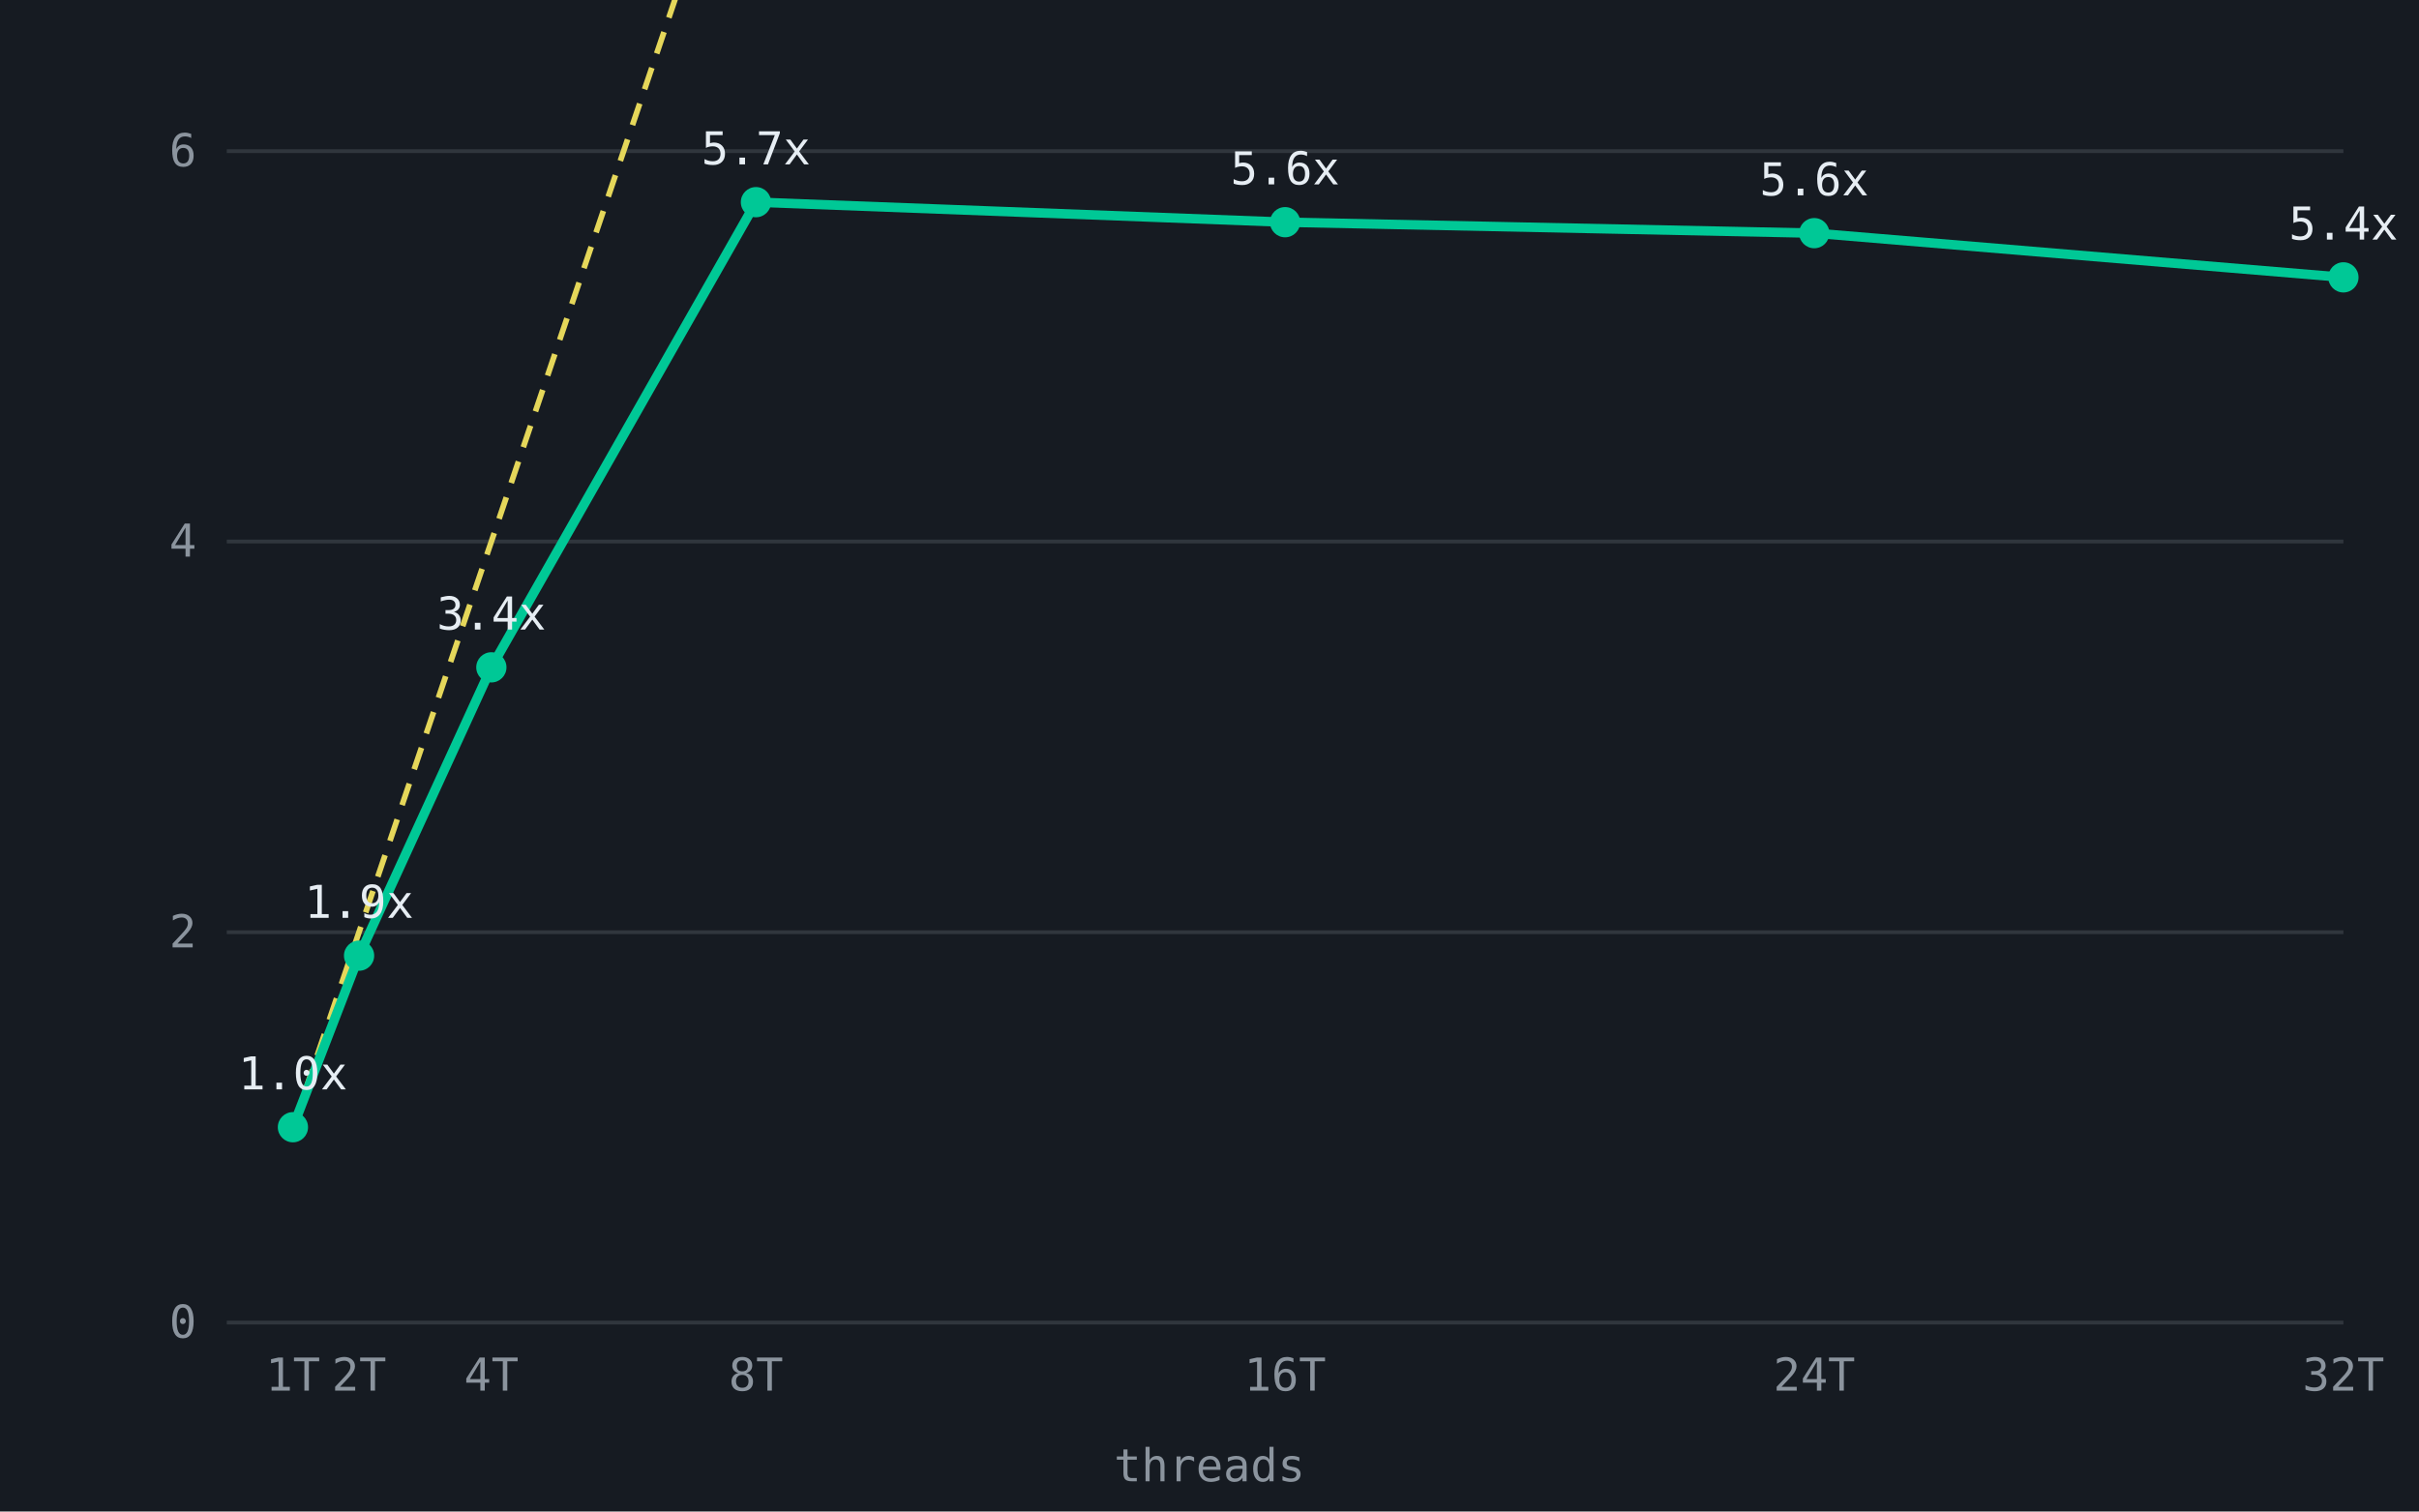
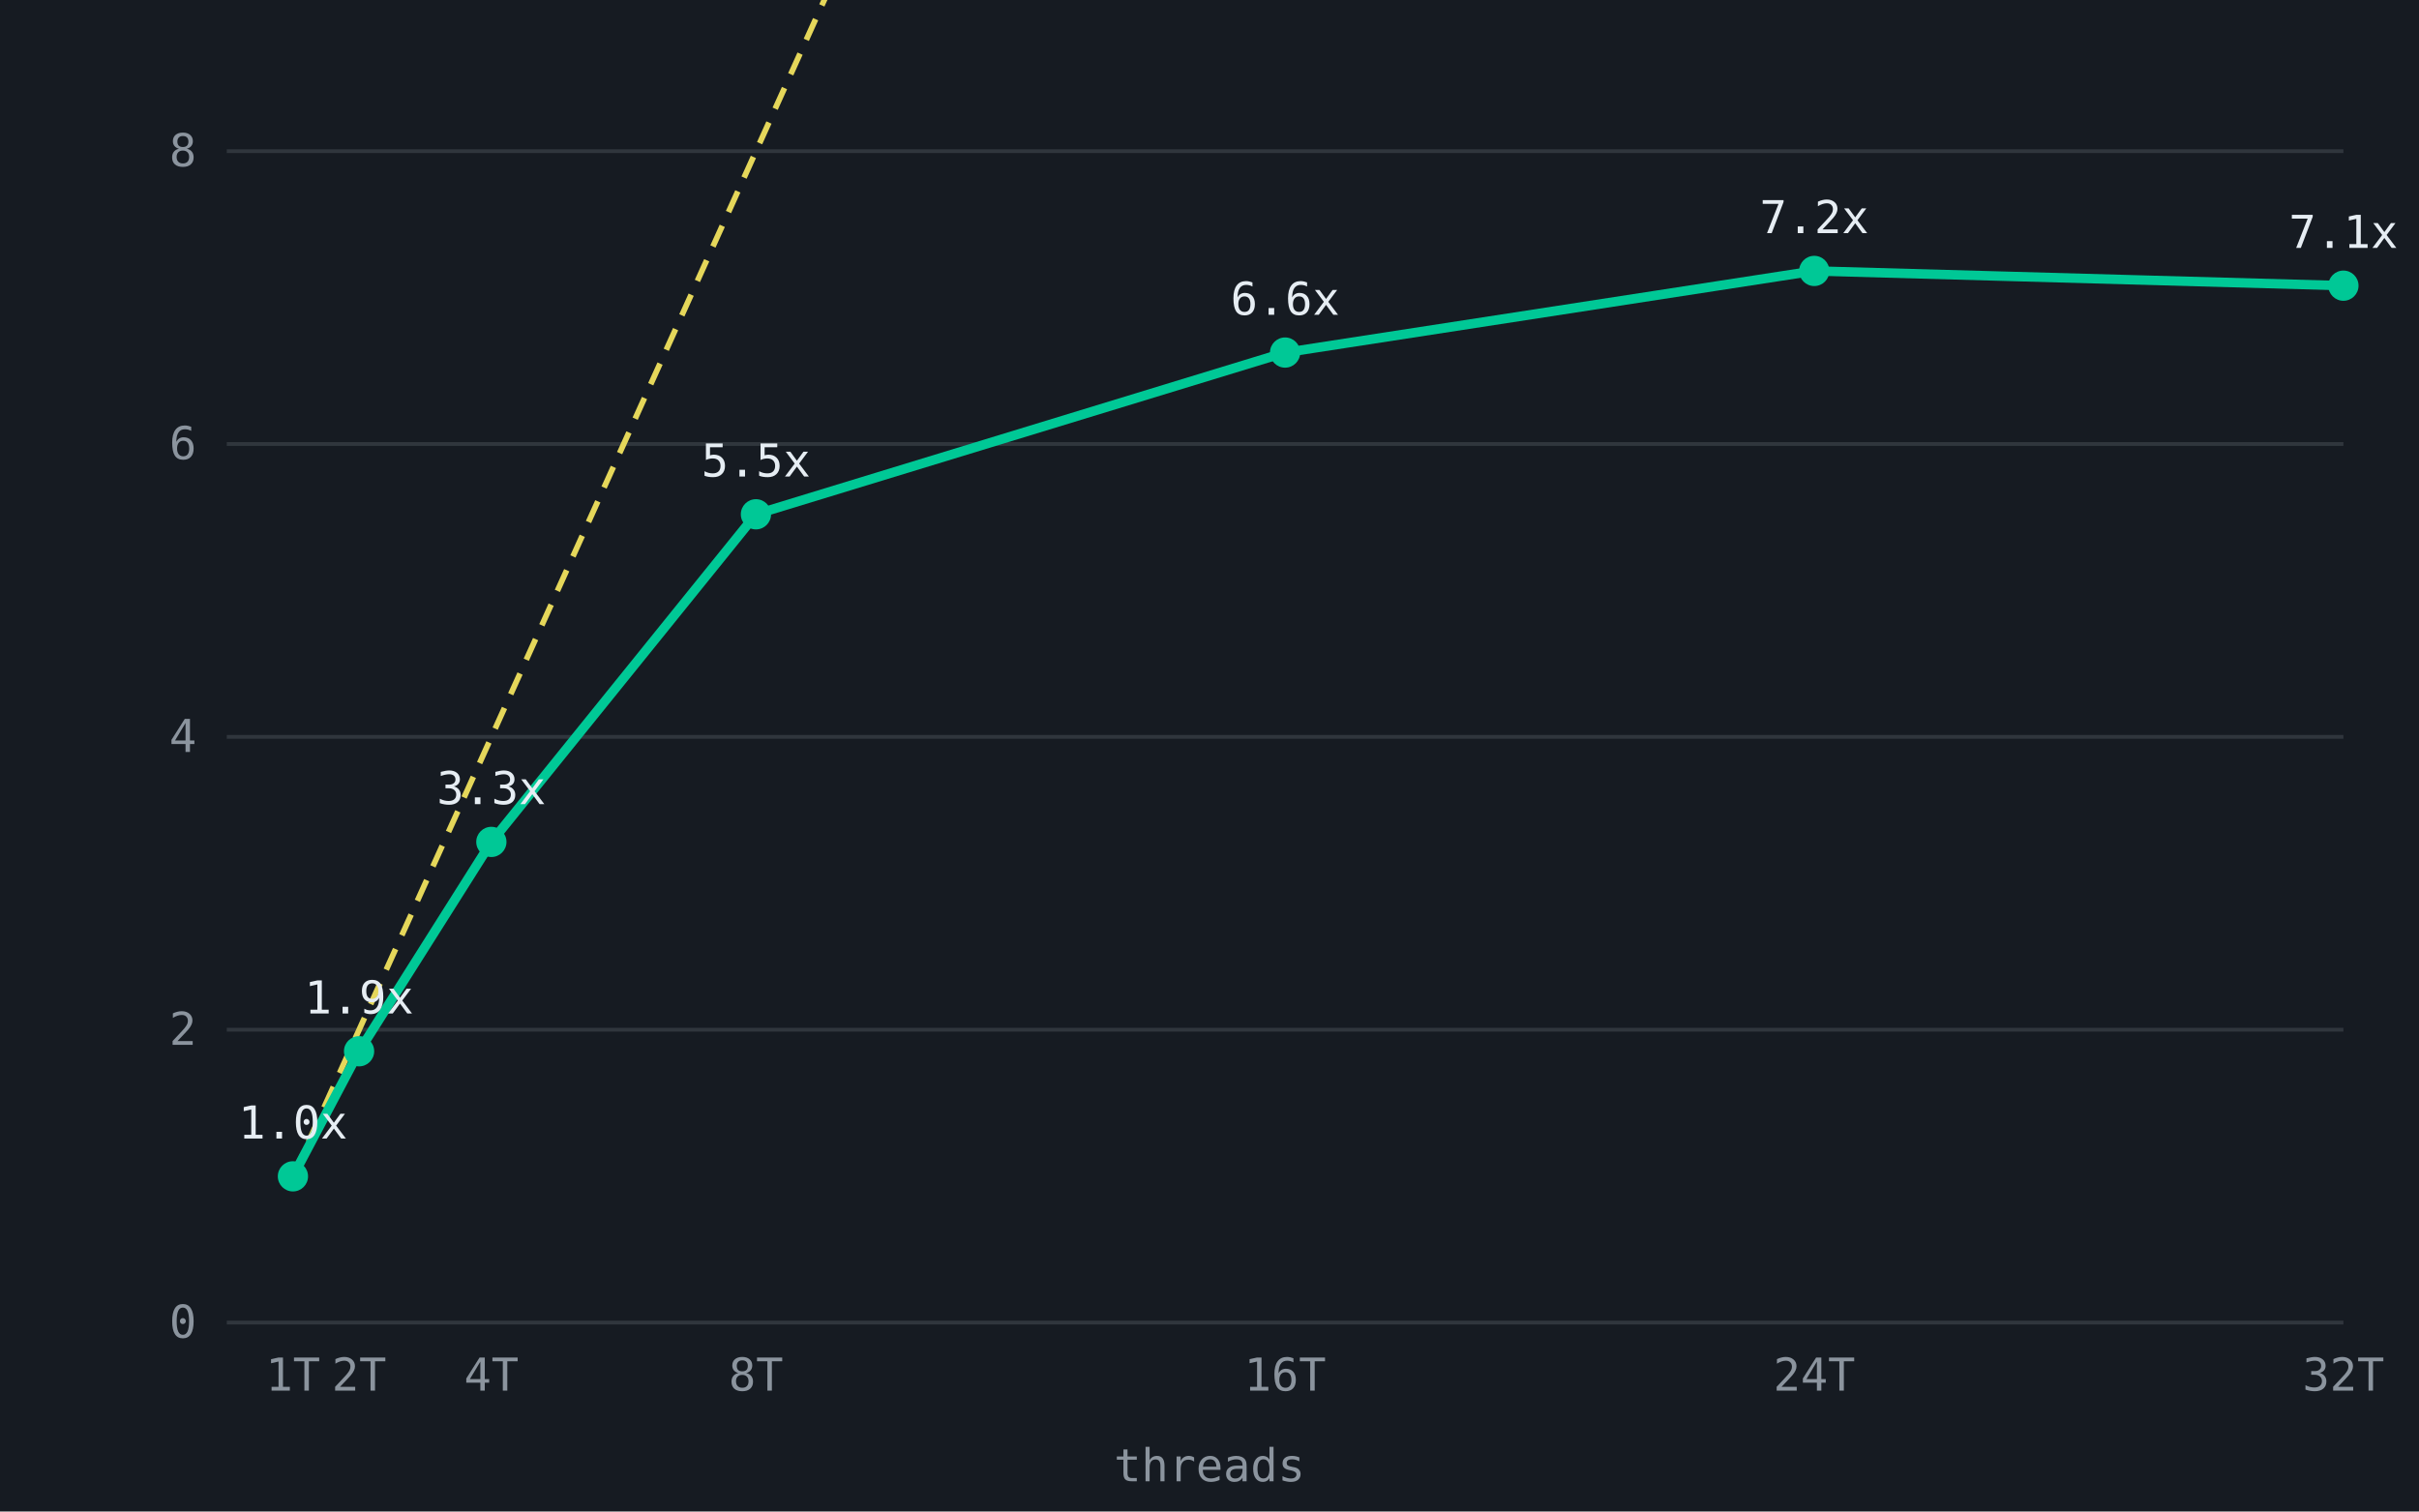
<svg xmlns="http://www.w3.org/2000/svg" width="640" height="400" font-family="ui-monospace,Consolas" font-size="12">
-   <text x="320.0" y="20" text-anchor="middle" fill="#e6edf3">scale: speedup vs threads</text>
+   <text x="320" y="20" text-anchor="middle" fill="#e6edf3">scale: speedup vs threads</text>
  <rect width="640" height="400" fill="#161b22" />
  <line x1="60" y1="350.0" x2="620" y2="350.0" stroke="#30363d" />
  <text x="52" y="354.0" text-anchor="end" fill="#8b949e">0</text>
-   <line x1="60" y1="246.7" x2="620" y2="246.7" stroke="#30363d" />
-   <text x="52" y="250.7" text-anchor="end" fill="#8b949e">2</text>
-   <line x1="60" y1="143.3" x2="620" y2="143.3" stroke="#30363d" />
-   <text x="52" y="147.3" text-anchor="end" fill="#8b949e">4</text>
+   <line x1="60" y1="272.5" x2="620" y2="272.5" stroke="#30363d" />
+   <text x="52" y="276.5" text-anchor="end" fill="#8b949e">2</text>
+   <line x1="60" y1="195.0" x2="620" y2="195.0" stroke="#30363d" />
+   <text x="52" y="199.0" text-anchor="end" fill="#8b949e">4</text>
+   <line x1="60" y1="117.5" x2="620" y2="117.5" stroke="#30363d" />
+   <text x="52" y="121.5" text-anchor="end" fill="#8b949e">6</text>
  <line x1="60" y1="40.0" x2="620" y2="40.0" stroke="#30363d" />
-   <text x="52" y="44.0" text-anchor="end" fill="#8b949e">6</text>
-   <line x1="77.5" y1="298.3" x2="620.0" y2="-1303.3" stroke="#E5D75A" stroke-dasharray="6 4" stroke-width="1.5" />
-   <polyline points="77.5,298.3 95.0,252.9 130.0,176.6 200.0,53.5 340.0,58.8 480.0,61.7 620.0,73.4" fill="none" stroke="#00C896" stroke-width="2.5" />
-   <circle cx="77.5" cy="298.3" r="4" fill="#00C896" />
-   <text x="77.5" y="288.3" text-anchor="middle" fill="#e6edf3">1.0x</text>
-   <circle cx="95.0" cy="252.9" r="4" fill="#00C896" />
-   <text x="95.0" y="242.9" text-anchor="middle" fill="#e6edf3">1.9x</text>
-   <circle cx="130.0" cy="176.6" r="4" fill="#00C896" />
-   <text x="130.0" y="166.6" text-anchor="middle" fill="#e6edf3">3.4x</text>
-   <circle cx="200.0" cy="53.5" r="4" fill="#00C896" />
-   <text x="200.0" y="43.5" text-anchor="middle" fill="#e6edf3">5.7x</text>
-   <circle cx="340.0" cy="58.8" r="4" fill="#00C896" />
-   <text x="340.0" y="48.8" text-anchor="middle" fill="#e6edf3">5.6x</text>
-   <circle cx="480.0" cy="61.7" r="4" fill="#00C896" />
-   <text x="480.0" y="51.7" text-anchor="middle" fill="#e6edf3">5.6x</text>
-   <circle cx="620.0" cy="73.4" r="4" fill="#00C896" />
-   <text x="620.0" y="63.4" text-anchor="middle" fill="#e6edf3">5.4x</text>
+   <text x="52" y="44.0" text-anchor="end" fill="#8b949e">8</text>
+   <line x1="77.5" y1="311.3" x2="620.0" y2="-890.0" stroke="#E5D75A" stroke-dasharray="6 4" stroke-width="1.5" />
+   <polyline points="77.5,311.3 95.0,278.2 130.0,222.8 200.0,136.1 340.0,93.3 480.0,71.7 620.0,75.6" fill="none" stroke="#00C896" stroke-width="2.5" />
+   <circle cx="77.5" cy="311.3" r="4" fill="#00C896" />
+   <text x="77.5" y="301.3" text-anchor="middle" fill="#e6edf3">1.0x</text>
+   <circle cx="95.0" cy="278.2" r="4" fill="#00C896" />
+   <text x="95.0" y="268.2" text-anchor="middle" fill="#e6edf3">1.9x</text>
+   <circle cx="130.0" cy="222.8" r="4" fill="#00C896" />
+   <text x="130.0" y="212.8" text-anchor="middle" fill="#e6edf3">3.3x</text>
+   <circle cx="200.0" cy="136.1" r="4" fill="#00C896" />
+   <text x="200.0" y="126.1" text-anchor="middle" fill="#e6edf3">5.5x</text>
+   <circle cx="340.0" cy="93.3" r="4" fill="#00C896" />
+   <text x="340.0" y="83.3" text-anchor="middle" fill="#e6edf3">6.6x</text>
+   <circle cx="480.0" cy="71.7" r="4" fill="#00C896" />
+   <text x="480.0" y="61.7" text-anchor="middle" fill="#e6edf3">7.2x</text>
+   <circle cx="620.0" cy="75.6" r="4" fill="#00C896" />
+   <text x="620.0" y="65.6" text-anchor="middle" fill="#e6edf3">7.1x</text>
  <text x="77.5" y="368" text-anchor="middle" fill="#8b949e">1T</text>
  <text x="95.0" y="368" text-anchor="middle" fill="#8b949e">2T</text>
  <text x="130.0" y="368" text-anchor="middle" fill="#8b949e">4T</text>
  <text x="200.0" y="368" text-anchor="middle" fill="#8b949e">8T</text>
  <text x="340.0" y="368" text-anchor="middle" fill="#8b949e">16T</text>
  <text x="480.0" y="368" text-anchor="middle" fill="#8b949e">24T</text>
  <text x="620.0" y="368" text-anchor="middle" fill="#8b949e">32T</text>
-   <text x="320.0" y="392" text-anchor="middle" fill="#8b949e">threads</text>
+   <text x="320" y="392" text-anchor="middle" fill="#8b949e">threads</text>
</svg>
